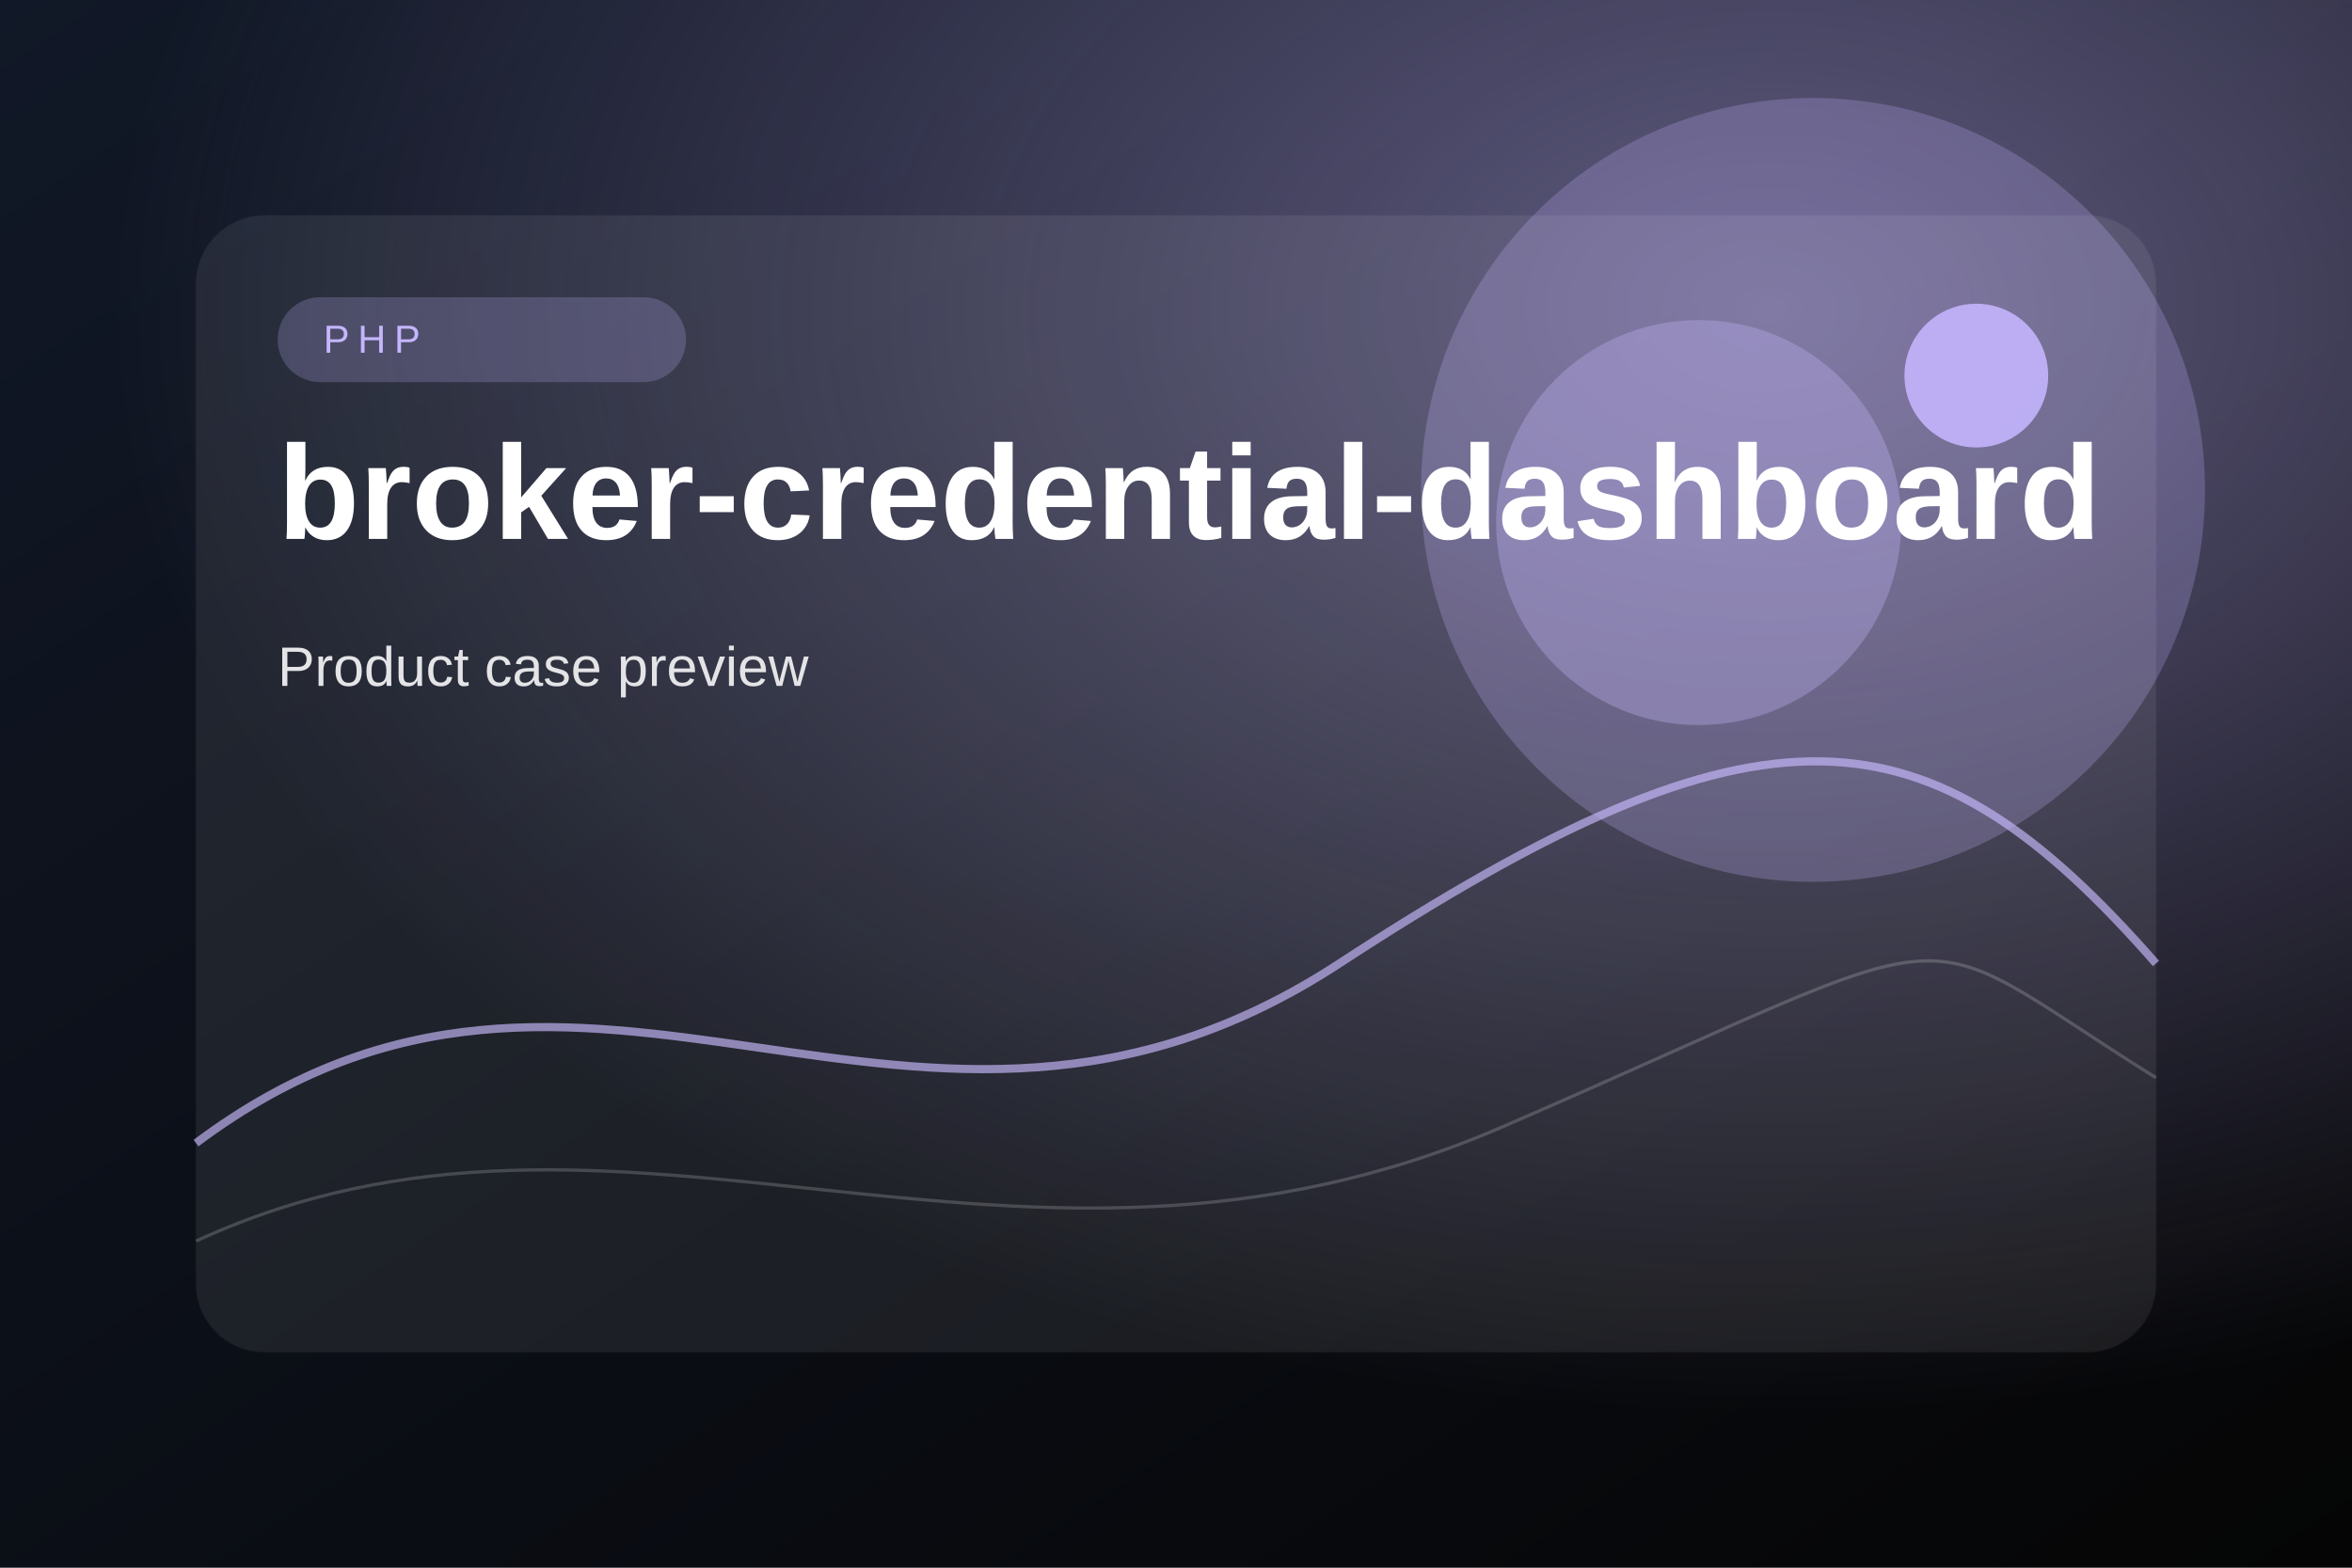
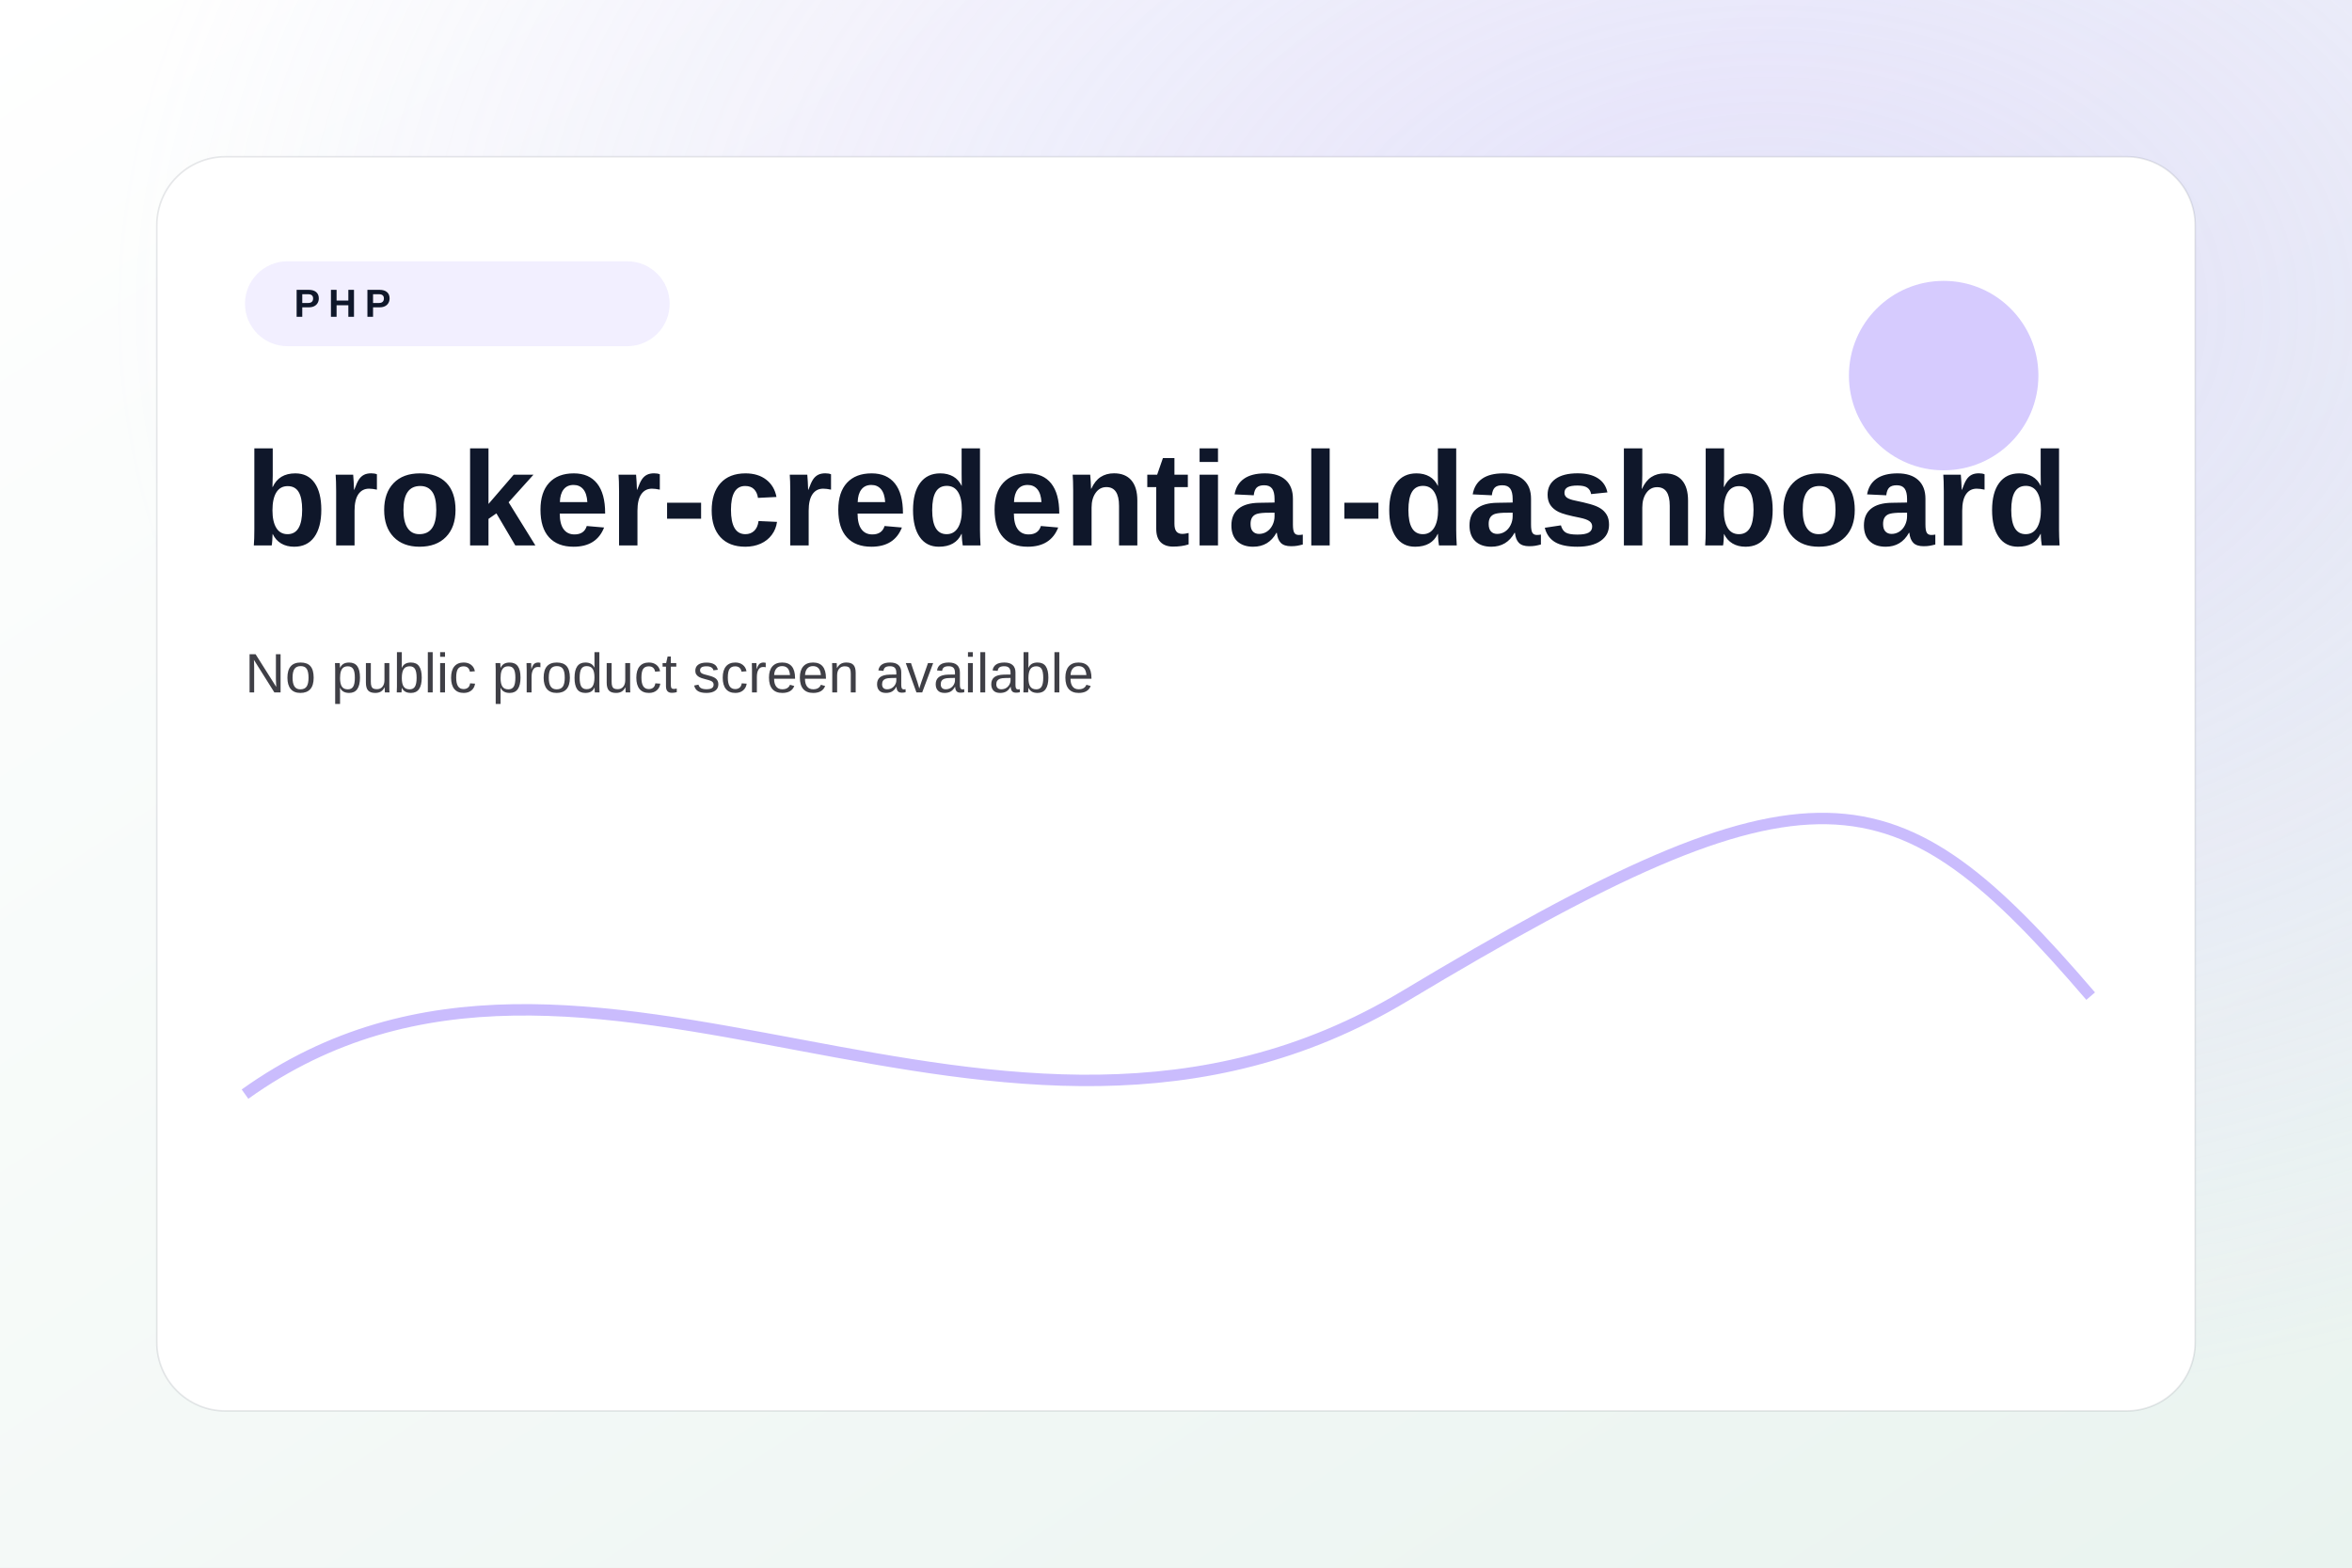
<svg xmlns="http://www.w3.org/2000/svg" width="1440" height="960" viewBox="0 0 1440 960">
  <defs>
    <linearGradient id="g" x1="0" x2="1" y1="0" y2="1">
-       <stop offset="0" stop-color="#111827" />
-       <stop offset="1" stop-color="#050505" />
+       <stop offset="0" stop-color="#ffffff" />
+       <stop offset="1" stop-color="#e9f3ef" />
    </linearGradient>
    <radialGradient id="r" cx="75%" cy="20%" r="70%">
-       <stop offset="0" stop-color="#c4b5fd" stop-opacity=".45" />
+       <stop offset="0" stop-color="#c4b5fd" stop-opacity=".36" />
      <stop offset="1" stop-color="#c4b5fd" stop-opacity="0" />
    </radialGradient>
  </defs>
  <rect width="1440" height="960" fill="url(#g)" />
  <rect width="1440" height="960" fill="url(#r)" />
-   <circle cx="1110" cy="300" r="240" fill="#c4b5fd" opacity=".24" />
-   <circle cx="1040" cy="320" r="124" fill="#c4b5fd" opacity=".32" />
-   <path d="M120 700 C 360 520, 560 760, 820 590 S 1180 430, 1320 590" fill="none" stroke="#c4b5fd" stroke-width="5" opacity=".65" />
-   <path d="M120 760 C 380 640, 620 820, 920 690 S 1160 560, 1320 660" fill="none" stroke="#ffffff" stroke-width="2" opacity=".18" />
-   <rect x="120" y="132" width="1200" height="696" rx="42" fill="#ffffff" opacity=".075" stroke="#ffffff" stroke-opacity=".2" />
-   <rect x="170" y="182" width="250" height="52" rx="26" fill="#c4b5fd" opacity=".22" />
-   <text x="198" y="216" fill="#c4b5fd" font-family="Arial, sans-serif" font-size="24" letter-spacing="5">PHP</text>
-   <text x="170" y="330" fill="#fff" font-family="Arial, sans-serif" font-size="82" font-weight="700">broker-credential-dashboard</text>
-   <text x="170" y="420" fill="#e4e4e7" font-family="Arial, sans-serif" font-size="34">Product case preview</text>
-   <circle cx="1210" cy="230" r="44" fill="#c4b5fd" opacity=".9" />
+   <rect x="96" y="96" width="1248" height="768" rx="42" fill="#ffffff" stroke="#0f172a" stroke-opacity=".10" />
+   <rect x="150" y="160" width="260" height="52" rx="26" fill="#c4b5fd" opacity=".22" />
+   <text x="180" y="194" fill="#0f172a" font-family="Arial, sans-serif" font-size="24" font-weight="700" letter-spacing="5">PHP</text>
+   <text x="150" y="334" fill="#0f172a" font-family="Arial, sans-serif" font-size="82" font-weight="700">broker-credential-dashboard</text>
+   <text x="150" y="424" fill="#3f3f46" font-family="Arial, sans-serif" font-size="34">No public product screen available</text>
+   <path d="M150 670 C 360 520, 610 760, 860 610 S 1160 470, 1280 610" fill="none" stroke="#c4b5fd" stroke-width="7" opacity=".9" />
+   <circle cx="1190" cy="230" r="58" fill="#c4b5fd" opacity=".7" />
</svg>
